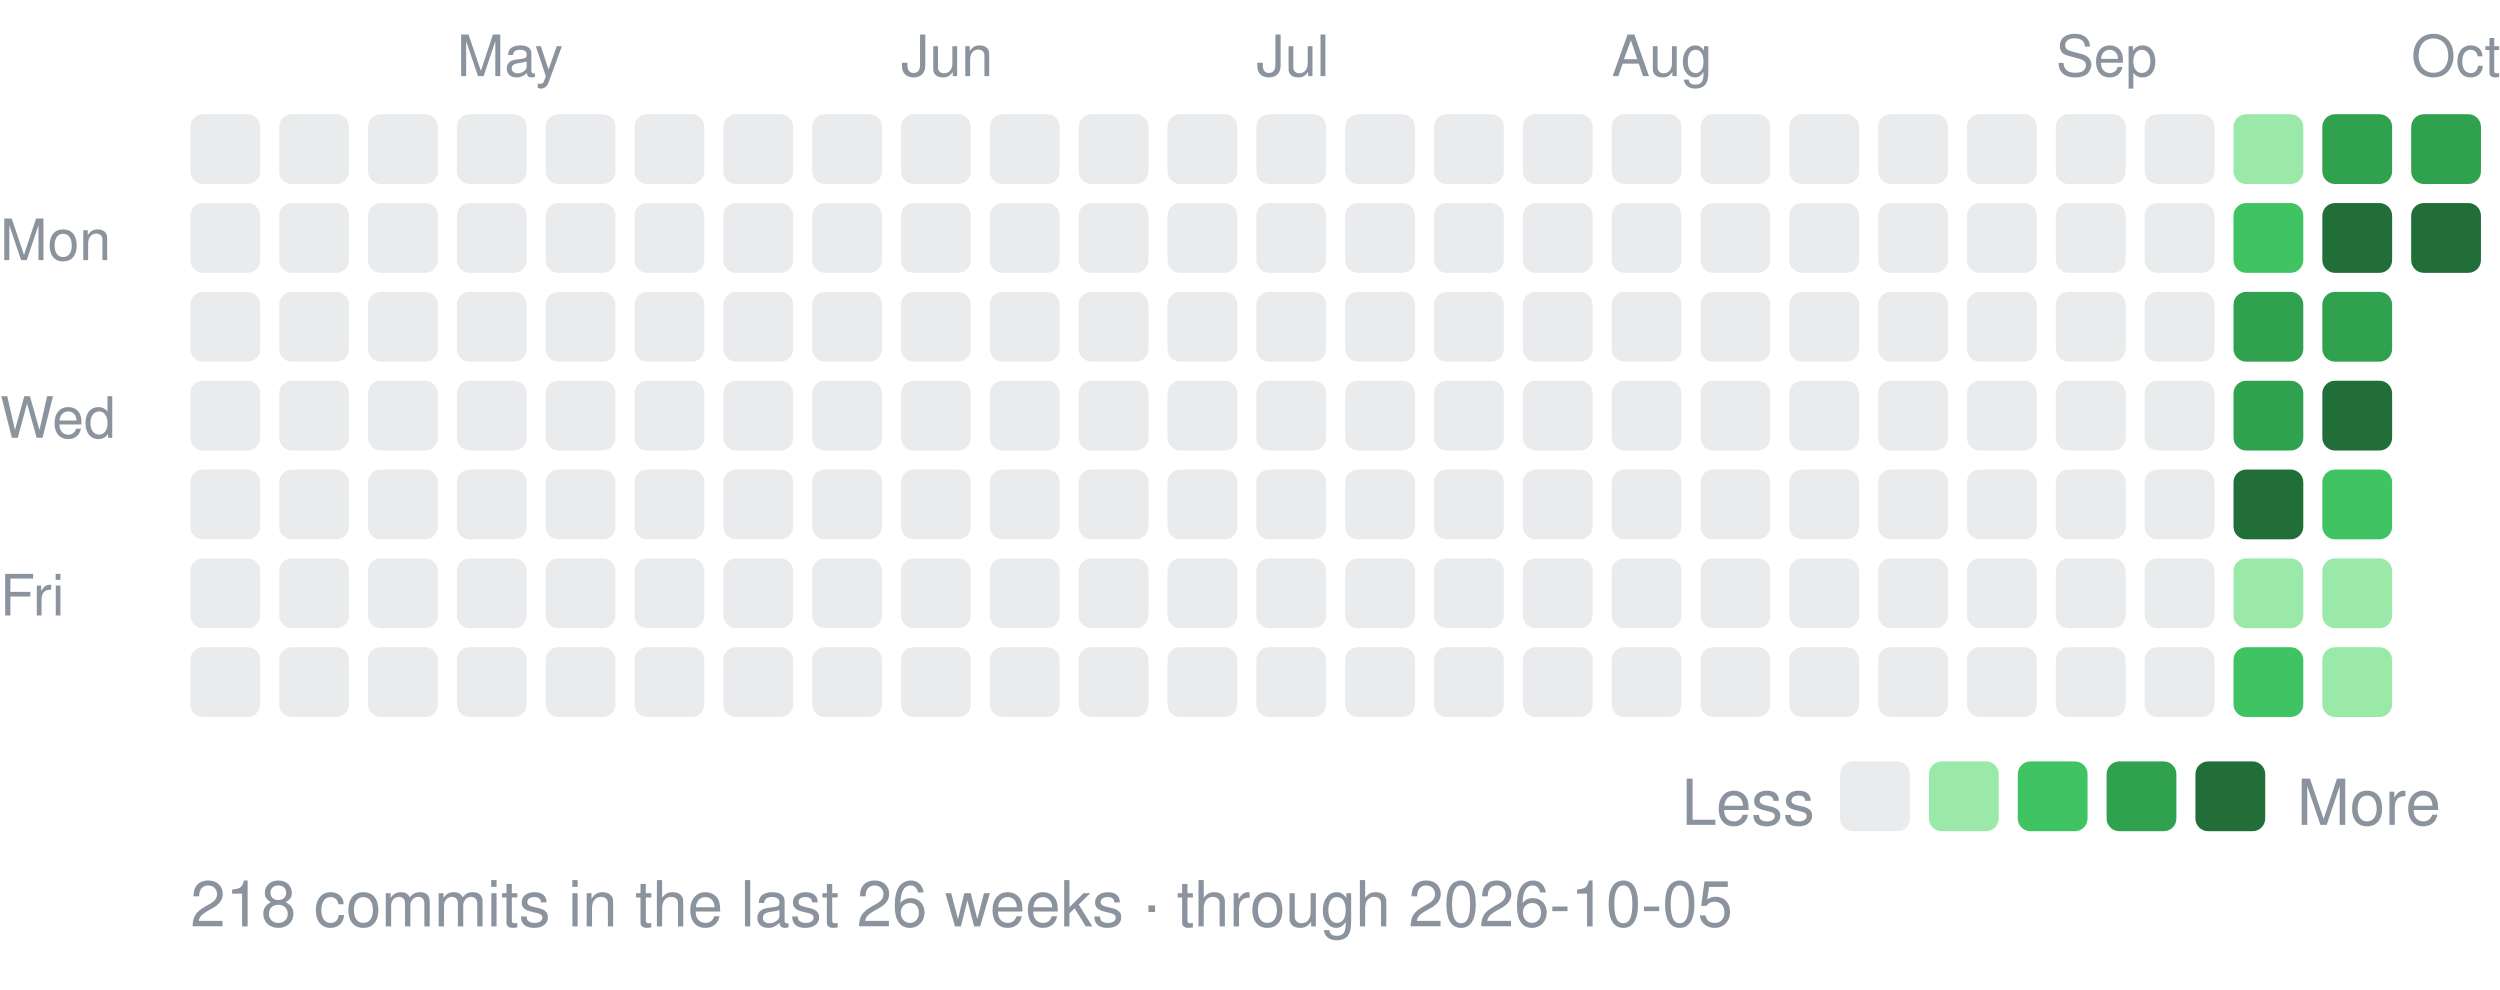
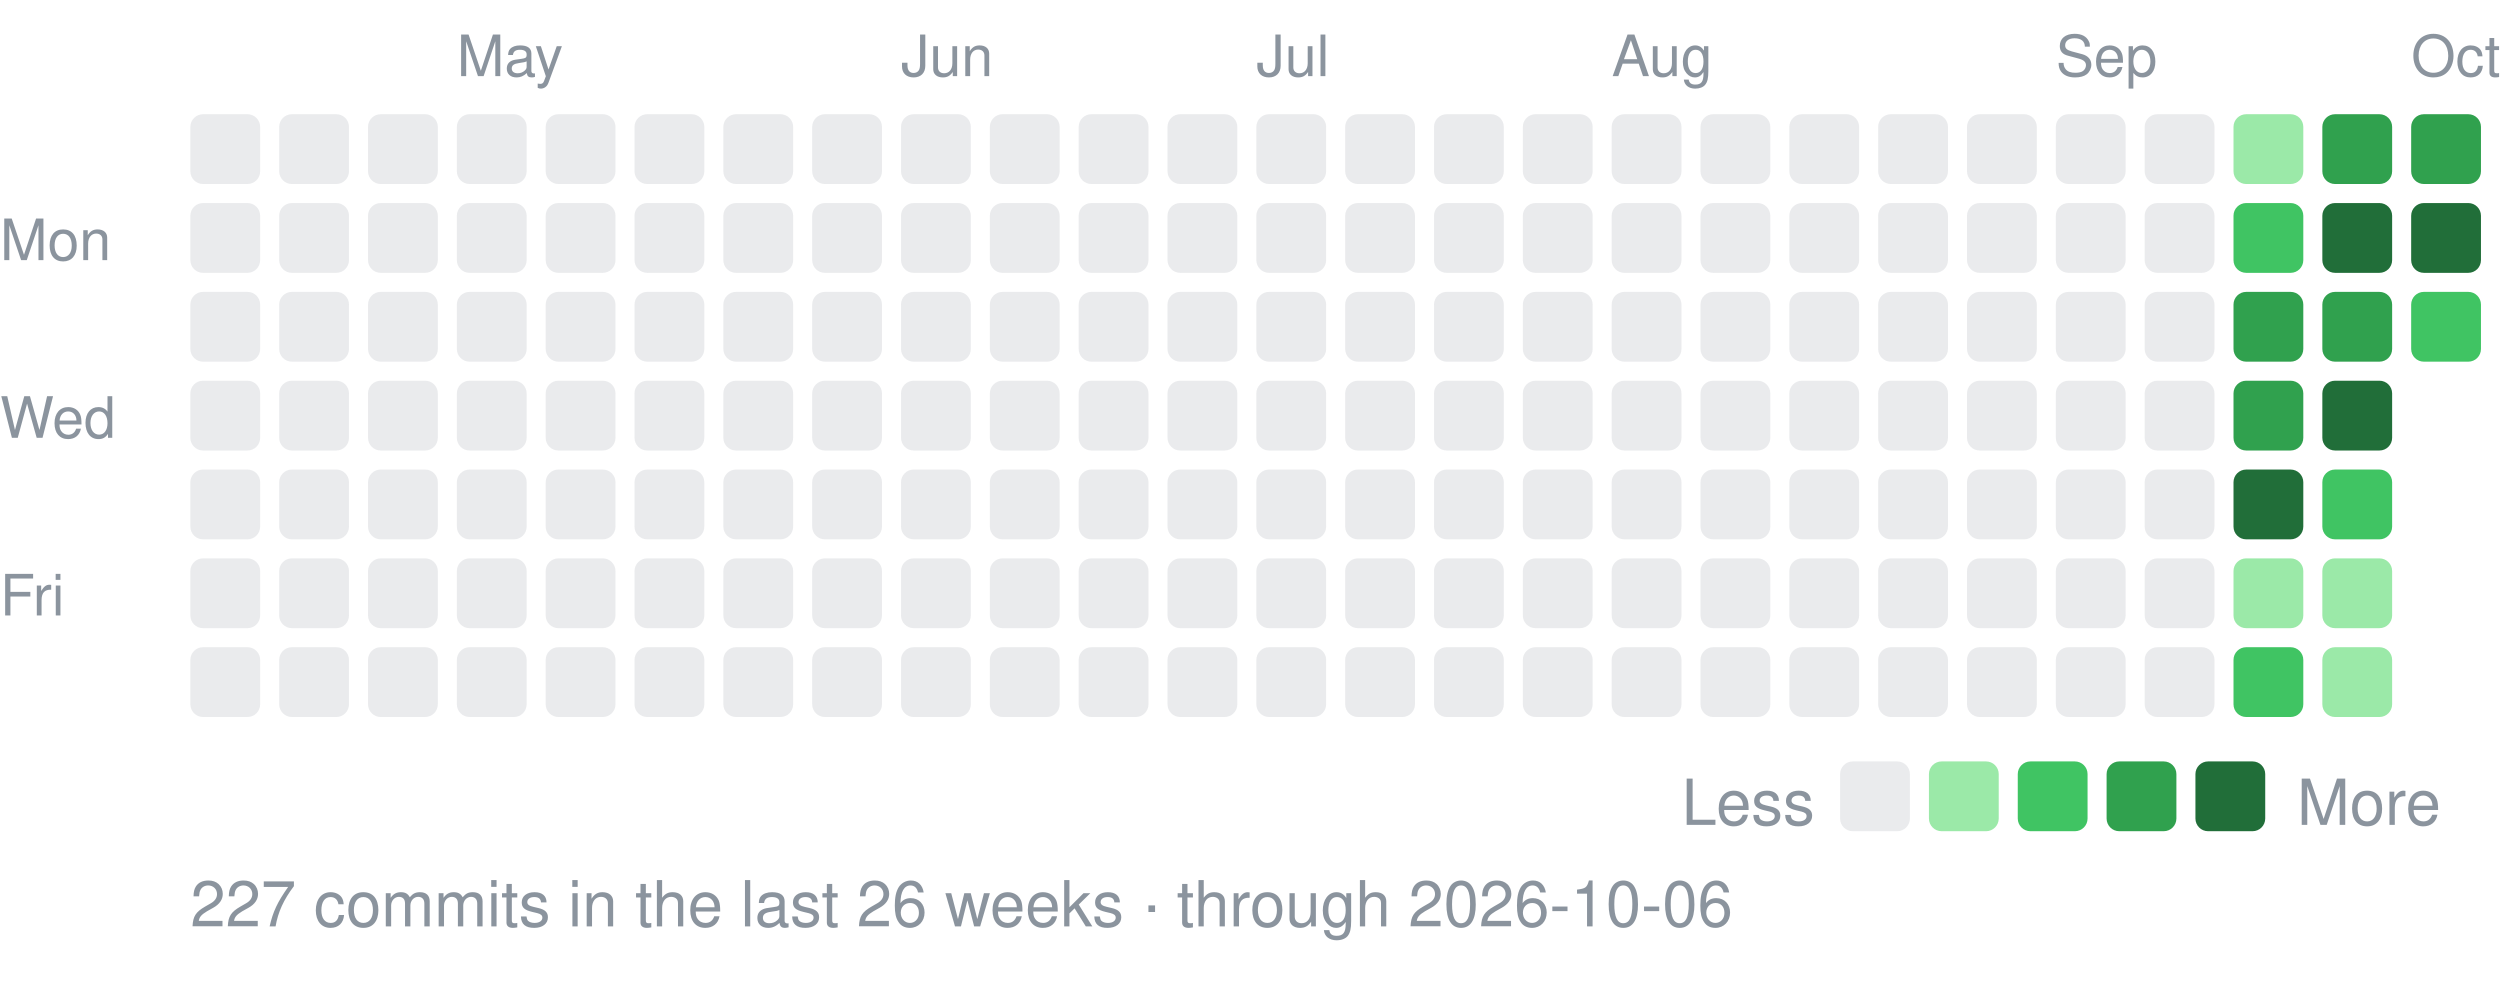
<svg xmlns="http://www.w3.org/2000/svg" width="394" height="156" viewBox="0 0 394 156" role="img">
  <g font-family="-apple-system,BlinkMacSystemFont,Segoe UI,Helvetica,Arial,PingFang SC,sans-serif" font-size="9" fill="#8b949e">
    <text x="72" y="12">May</text>
    <text x="142" y="12">Jun</text>
    <text x="198" y="12">Jul</text>
    <text x="254" y="12">Aug</text>
    <text x="324" y="12">Sep</text>
    <text x="380" y="12">Oct</text>
    <text x="0" y="41">Mon</text>
    <text x="0" y="69">Wed</text>
    <text x="0" y="97">Fri</text>
  </g>
  <rect x="30" y="18" width="11" height="11" rx="2" fill="rgba(139,148,158,0.18)" />
  <rect x="30" y="32" width="11" height="11" rx="2" fill="rgba(139,148,158,0.18)" />
  <rect x="30" y="46" width="11" height="11" rx="2" fill="rgba(139,148,158,0.18)" />
  <rect x="30" y="60" width="11" height="11" rx="2" fill="rgba(139,148,158,0.18)" />
  <rect x="30" y="74" width="11" height="11" rx="2" fill="rgba(139,148,158,0.18)" />
  <rect x="30" y="88" width="11" height="11" rx="2" fill="rgba(139,148,158,0.18)" />
  <rect x="30" y="102" width="11" height="11" rx="2" fill="rgba(139,148,158,0.18)" />
  <rect x="44" y="18" width="11" height="11" rx="2" fill="rgba(139,148,158,0.18)" />
  <rect x="44" y="32" width="11" height="11" rx="2" fill="rgba(139,148,158,0.18)" />
  <rect x="44" y="46" width="11" height="11" rx="2" fill="rgba(139,148,158,0.18)" />
  <rect x="44" y="60" width="11" height="11" rx="2" fill="rgba(139,148,158,0.18)" />
  <rect x="44" y="74" width="11" height="11" rx="2" fill="rgba(139,148,158,0.18)" />
  <rect x="44" y="88" width="11" height="11" rx="2" fill="rgba(139,148,158,0.18)" />
  <rect x="44" y="102" width="11" height="11" rx="2" fill="rgba(139,148,158,0.18)" />
  <rect x="58" y="18" width="11" height="11" rx="2" fill="rgba(139,148,158,0.18)" />
  <rect x="58" y="32" width="11" height="11" rx="2" fill="rgba(139,148,158,0.18)" />
  <rect x="58" y="46" width="11" height="11" rx="2" fill="rgba(139,148,158,0.18)" />
  <rect x="58" y="60" width="11" height="11" rx="2" fill="rgba(139,148,158,0.18)" />
  <rect x="58" y="74" width="11" height="11" rx="2" fill="rgba(139,148,158,0.18)" />
  <rect x="58" y="88" width="11" height="11" rx="2" fill="rgba(139,148,158,0.18)" />
  <rect x="58" y="102" width="11" height="11" rx="2" fill="rgba(139,148,158,0.18)" />
  <rect x="72" y="18" width="11" height="11" rx="2" fill="rgba(139,148,158,0.18)" />
  <rect x="72" y="32" width="11" height="11" rx="2" fill="rgba(139,148,158,0.18)" />
  <rect x="72" y="46" width="11" height="11" rx="2" fill="rgba(139,148,158,0.18)" />
  <rect x="72" y="60" width="11" height="11" rx="2" fill="rgba(139,148,158,0.18)" />
  <rect x="72" y="74" width="11" height="11" rx="2" fill="rgba(139,148,158,0.18)" />
  <rect x="72" y="88" width="11" height="11" rx="2" fill="rgba(139,148,158,0.18)" />
  <rect x="72" y="102" width="11" height="11" rx="2" fill="rgba(139,148,158,0.18)" />
  <rect x="86" y="18" width="11" height="11" rx="2" fill="rgba(139,148,158,0.18)" />
  <rect x="86" y="32" width="11" height="11" rx="2" fill="rgba(139,148,158,0.18)" />
  <rect x="86" y="46" width="11" height="11" rx="2" fill="rgba(139,148,158,0.18)" />
  <rect x="86" y="60" width="11" height="11" rx="2" fill="rgba(139,148,158,0.18)" />
  <rect x="86" y="74" width="11" height="11" rx="2" fill="rgba(139,148,158,0.18)" />
  <rect x="86" y="88" width="11" height="11" rx="2" fill="rgba(139,148,158,0.18)" />
  <rect x="86" y="102" width="11" height="11" rx="2" fill="rgba(139,148,158,0.18)" />
  <rect x="100" y="18" width="11" height="11" rx="2" fill="rgba(139,148,158,0.18)" />
  <rect x="100" y="32" width="11" height="11" rx="2" fill="rgba(139,148,158,0.18)" />
  <rect x="100" y="46" width="11" height="11" rx="2" fill="rgba(139,148,158,0.18)" />
  <rect x="100" y="60" width="11" height="11" rx="2" fill="rgba(139,148,158,0.18)" />
  <rect x="100" y="74" width="11" height="11" rx="2" fill="rgba(139,148,158,0.18)" />
  <rect x="100" y="88" width="11" height="11" rx="2" fill="rgba(139,148,158,0.18)" />
  <rect x="100" y="102" width="11" height="11" rx="2" fill="rgba(139,148,158,0.18)" />
  <rect x="114" y="18" width="11" height="11" rx="2" fill="rgba(139,148,158,0.18)" />
  <rect x="114" y="32" width="11" height="11" rx="2" fill="rgba(139,148,158,0.18)" />
  <rect x="114" y="46" width="11" height="11" rx="2" fill="rgba(139,148,158,0.18)" />
  <rect x="114" y="60" width="11" height="11" rx="2" fill="rgba(139,148,158,0.18)" />
  <rect x="114" y="74" width="11" height="11" rx="2" fill="rgba(139,148,158,0.18)" />
  <rect x="114" y="88" width="11" height="11" rx="2" fill="rgba(139,148,158,0.18)" />
  <rect x="114" y="102" width="11" height="11" rx="2" fill="rgba(139,148,158,0.18)" />
  <rect x="128" y="18" width="11" height="11" rx="2" fill="rgba(139,148,158,0.18)" />
  <rect x="128" y="32" width="11" height="11" rx="2" fill="rgba(139,148,158,0.18)" />
  <rect x="128" y="46" width="11" height="11" rx="2" fill="rgba(139,148,158,0.18)" />
  <rect x="128" y="60" width="11" height="11" rx="2" fill="rgba(139,148,158,0.18)" />
  <rect x="128" y="74" width="11" height="11" rx="2" fill="rgba(139,148,158,0.18)" />
  <rect x="128" y="88" width="11" height="11" rx="2" fill="rgba(139,148,158,0.18)" />
  <rect x="128" y="102" width="11" height="11" rx="2" fill="rgba(139,148,158,0.18)" />
  <rect x="142" y="18" width="11" height="11" rx="2" fill="rgba(139,148,158,0.18)" />
  <rect x="142" y="32" width="11" height="11" rx="2" fill="rgba(139,148,158,0.18)" />
  <rect x="142" y="46" width="11" height="11" rx="2" fill="rgba(139,148,158,0.18)" />
  <rect x="142" y="60" width="11" height="11" rx="2" fill="rgba(139,148,158,0.18)" />
  <rect x="142" y="74" width="11" height="11" rx="2" fill="rgba(139,148,158,0.18)" />
  <rect x="142" y="88" width="11" height="11" rx="2" fill="rgba(139,148,158,0.18)" />
  <rect x="142" y="102" width="11" height="11" rx="2" fill="rgba(139,148,158,0.18)" />
  <rect x="156" y="18" width="11" height="11" rx="2" fill="rgba(139,148,158,0.18)" />
  <rect x="156" y="32" width="11" height="11" rx="2" fill="rgba(139,148,158,0.18)" />
  <rect x="156" y="46" width="11" height="11" rx="2" fill="rgba(139,148,158,0.18)" />
  <rect x="156" y="60" width="11" height="11" rx="2" fill="rgba(139,148,158,0.18)" />
  <rect x="156" y="74" width="11" height="11" rx="2" fill="rgba(139,148,158,0.18)" />
  <rect x="156" y="88" width="11" height="11" rx="2" fill="rgba(139,148,158,0.18)" />
  <rect x="156" y="102" width="11" height="11" rx="2" fill="rgba(139,148,158,0.18)" />
  <rect x="170" y="18" width="11" height="11" rx="2" fill="rgba(139,148,158,0.18)" />
  <rect x="170" y="32" width="11" height="11" rx="2" fill="rgba(139,148,158,0.18)" />
  <rect x="170" y="46" width="11" height="11" rx="2" fill="rgba(139,148,158,0.18)" />
  <rect x="170" y="60" width="11" height="11" rx="2" fill="rgba(139,148,158,0.18)" />
  <rect x="170" y="74" width="11" height="11" rx="2" fill="rgba(139,148,158,0.18)" />
  <rect x="170" y="88" width="11" height="11" rx="2" fill="rgba(139,148,158,0.18)" />
  <rect x="170" y="102" width="11" height="11" rx="2" fill="rgba(139,148,158,0.18)" />
  <rect x="184" y="18" width="11" height="11" rx="2" fill="rgba(139,148,158,0.18)" />
  <rect x="184" y="32" width="11" height="11" rx="2" fill="rgba(139,148,158,0.18)" />
  <rect x="184" y="46" width="11" height="11" rx="2" fill="rgba(139,148,158,0.18)" />
  <rect x="184" y="60" width="11" height="11" rx="2" fill="rgba(139,148,158,0.18)" />
  <rect x="184" y="74" width="11" height="11" rx="2" fill="rgba(139,148,158,0.18)" />
  <rect x="184" y="88" width="11" height="11" rx="2" fill="rgba(139,148,158,0.18)" />
  <rect x="184" y="102" width="11" height="11" rx="2" fill="rgba(139,148,158,0.18)" />
  <rect x="198" y="18" width="11" height="11" rx="2" fill="rgba(139,148,158,0.18)" />
  <rect x="198" y="32" width="11" height="11" rx="2" fill="rgba(139,148,158,0.18)" />
  <rect x="198" y="46" width="11" height="11" rx="2" fill="rgba(139,148,158,0.18)" />
  <rect x="198" y="60" width="11" height="11" rx="2" fill="rgba(139,148,158,0.18)" />
  <rect x="198" y="74" width="11" height="11" rx="2" fill="rgba(139,148,158,0.18)" />
  <rect x="198" y="88" width="11" height="11" rx="2" fill="rgba(139,148,158,0.18)" />
  <rect x="198" y="102" width="11" height="11" rx="2" fill="rgba(139,148,158,0.18)" />
  <rect x="212" y="18" width="11" height="11" rx="2" fill="rgba(139,148,158,0.18)" />
  <rect x="212" y="32" width="11" height="11" rx="2" fill="rgba(139,148,158,0.18)" />
  <rect x="212" y="46" width="11" height="11" rx="2" fill="rgba(139,148,158,0.18)" />
  <rect x="212" y="60" width="11" height="11" rx="2" fill="rgba(139,148,158,0.18)" />
  <rect x="212" y="74" width="11" height="11" rx="2" fill="rgba(139,148,158,0.18)" />
  <rect x="212" y="88" width="11" height="11" rx="2" fill="rgba(139,148,158,0.18)" />
  <rect x="212" y="102" width="11" height="11" rx="2" fill="rgba(139,148,158,0.18)" />
  <rect x="226" y="18" width="11" height="11" rx="2" fill="rgba(139,148,158,0.18)" />
  <rect x="226" y="32" width="11" height="11" rx="2" fill="rgba(139,148,158,0.18)" />
  <rect x="226" y="46" width="11" height="11" rx="2" fill="rgba(139,148,158,0.18)" />
  <rect x="226" y="60" width="11" height="11" rx="2" fill="rgba(139,148,158,0.18)" />
  <rect x="226" y="74" width="11" height="11" rx="2" fill="rgba(139,148,158,0.18)" />
  <rect x="226" y="88" width="11" height="11" rx="2" fill="rgba(139,148,158,0.18)" />
  <rect x="226" y="102" width="11" height="11" rx="2" fill="rgba(139,148,158,0.18)" />
  <rect x="240" y="18" width="11" height="11" rx="2" fill="rgba(139,148,158,0.18)" />
  <rect x="240" y="32" width="11" height="11" rx="2" fill="rgba(139,148,158,0.18)" />
  <rect x="240" y="46" width="11" height="11" rx="2" fill="rgba(139,148,158,0.18)" />
  <rect x="240" y="60" width="11" height="11" rx="2" fill="rgba(139,148,158,0.18)" />
  <rect x="240" y="74" width="11" height="11" rx="2" fill="rgba(139,148,158,0.18)" />
  <rect x="240" y="88" width="11" height="11" rx="2" fill="rgba(139,148,158,0.18)" />
  <rect x="240" y="102" width="11" height="11" rx="2" fill="rgba(139,148,158,0.18)" />
  <rect x="254" y="18" width="11" height="11" rx="2" fill="rgba(139,148,158,0.18)" />
  <rect x="254" y="32" width="11" height="11" rx="2" fill="rgba(139,148,158,0.18)" />
  <rect x="254" y="46" width="11" height="11" rx="2" fill="rgba(139,148,158,0.18)" />
  <rect x="254" y="60" width="11" height="11" rx="2" fill="rgba(139,148,158,0.18)" />
  <rect x="254" y="74" width="11" height="11" rx="2" fill="rgba(139,148,158,0.18)" />
  <rect x="254" y="88" width="11" height="11" rx="2" fill="rgba(139,148,158,0.18)" />
  <rect x="254" y="102" width="11" height="11" rx="2" fill="rgba(139,148,158,0.18)" />
  <rect x="268" y="18" width="11" height="11" rx="2" fill="rgba(139,148,158,0.18)" />
  <rect x="268" y="32" width="11" height="11" rx="2" fill="rgba(139,148,158,0.18)" />
  <rect x="268" y="46" width="11" height="11" rx="2" fill="rgba(139,148,158,0.18)" />
  <rect x="268" y="60" width="11" height="11" rx="2" fill="rgba(139,148,158,0.18)" />
  <rect x="268" y="74" width="11" height="11" rx="2" fill="rgba(139,148,158,0.18)" />
  <rect x="268" y="88" width="11" height="11" rx="2" fill="rgba(139,148,158,0.18)" />
  <rect x="268" y="102" width="11" height="11" rx="2" fill="rgba(139,148,158,0.18)" />
  <rect x="282" y="18" width="11" height="11" rx="2" fill="rgba(139,148,158,0.18)" />
  <rect x="282" y="32" width="11" height="11" rx="2" fill="rgba(139,148,158,0.18)" />
  <rect x="282" y="46" width="11" height="11" rx="2" fill="rgba(139,148,158,0.18)" />
  <rect x="282" y="60" width="11" height="11" rx="2" fill="rgba(139,148,158,0.18)" />
  <rect x="282" y="74" width="11" height="11" rx="2" fill="rgba(139,148,158,0.18)" />
  <rect x="282" y="88" width="11" height="11" rx="2" fill="rgba(139,148,158,0.18)" />
  <rect x="282" y="102" width="11" height="11" rx="2" fill="rgba(139,148,158,0.18)" />
  <rect x="296" y="18" width="11" height="11" rx="2" fill="rgba(139,148,158,0.18)" />
  <rect x="296" y="32" width="11" height="11" rx="2" fill="rgba(139,148,158,0.18)" />
  <rect x="296" y="46" width="11" height="11" rx="2" fill="rgba(139,148,158,0.18)" />
  <rect x="296" y="60" width="11" height="11" rx="2" fill="rgba(139,148,158,0.18)" />
  <rect x="296" y="74" width="11" height="11" rx="2" fill="rgba(139,148,158,0.18)" />
  <rect x="296" y="88" width="11" height="11" rx="2" fill="rgba(139,148,158,0.18)" />
  <rect x="296" y="102" width="11" height="11" rx="2" fill="rgba(139,148,158,0.18)" />
  <rect x="310" y="18" width="11" height="11" rx="2" fill="rgba(139,148,158,0.18)" />
  <rect x="310" y="32" width="11" height="11" rx="2" fill="rgba(139,148,158,0.18)" />
  <rect x="310" y="46" width="11" height="11" rx="2" fill="rgba(139,148,158,0.18)" />
  <rect x="310" y="60" width="11" height="11" rx="2" fill="rgba(139,148,158,0.18)" />
  <rect x="310" y="74" width="11" height="11" rx="2" fill="rgba(139,148,158,0.18)" />
  <rect x="310" y="88" width="11" height="11" rx="2" fill="rgba(139,148,158,0.18)" />
  <rect x="310" y="102" width="11" height="11" rx="2" fill="rgba(139,148,158,0.18)" />
  <rect x="324" y="18" width="11" height="11" rx="2" fill="rgba(139,148,158,0.18)" />
  <rect x="324" y="32" width="11" height="11" rx="2" fill="rgba(139,148,158,0.18)" />
  <rect x="324" y="46" width="11" height="11" rx="2" fill="rgba(139,148,158,0.18)" />
  <rect x="324" y="60" width="11" height="11" rx="2" fill="rgba(139,148,158,0.18)" />
  <rect x="324" y="74" width="11" height="11" rx="2" fill="rgba(139,148,158,0.18)" />
  <rect x="324" y="88" width="11" height="11" rx="2" fill="rgba(139,148,158,0.18)" />
  <rect x="324" y="102" width="11" height="11" rx="2" fill="rgba(139,148,158,0.18)" />
  <rect x="338" y="18" width="11" height="11" rx="2" fill="rgba(139,148,158,0.18)" />
  <rect x="338" y="32" width="11" height="11" rx="2" fill="rgba(139,148,158,0.18)" />
  <rect x="338" y="46" width="11" height="11" rx="2" fill="rgba(139,148,158,0.18)" />
  <rect x="338" y="60" width="11" height="11" rx="2" fill="rgba(139,148,158,0.18)" />
  <rect x="338" y="74" width="11" height="11" rx="2" fill="rgba(139,148,158,0.18)" />
  <rect x="338" y="88" width="11" height="11" rx="2" fill="rgba(139,148,158,0.18)" />
  <rect x="338" y="102" width="11" height="11" rx="2" fill="rgba(139,148,158,0.18)" />
  <rect x="352" y="18" width="11" height="11" rx="2" fill="#9be9a8" />
  <rect x="352" y="32" width="11" height="11" rx="2" fill="#40c463" />
  <rect x="352" y="46" width="11" height="11" rx="2" fill="#30a14e" />
  <rect x="352" y="60" width="11" height="11" rx="2" fill="#30a14e" />
  <rect x="352" y="74" width="11" height="11" rx="2" fill="#216e39" />
  <rect x="352" y="88" width="11" height="11" rx="2" fill="#9be9a8" />
  <rect x="352" y="102" width="11" height="11" rx="2" fill="#40c463" />
  <rect x="366" y="18" width="11" height="11" rx="2" fill="#30a14e" />
  <rect x="366" y="32" width="11" height="11" rx="2" fill="#216e39" />
  <rect x="366" y="46" width="11" height="11" rx="2" fill="#30a14e" />
  <rect x="366" y="60" width="11" height="11" rx="2" fill="#216e39" />
  <rect x="366" y="74" width="11" height="11" rx="2" fill="#40c463" />
  <rect x="366" y="88" width="11" height="11" rx="2" fill="#9be9a8" />
  <rect x="366" y="102" width="11" height="11" rx="2" fill="#9be9a8" />
  <rect x="380" y="18" width="11" height="11" rx="2" fill="#30a14e" />
  <rect x="380" y="32" width="11" height="11" rx="2" fill="#216e39" />
+   <rect x="380" y="46" width="11" height="11" rx="2" fill="#40c463" />
  <g font-family="-apple-system,BlinkMacSystemFont,Segoe UI,Helvetica,Arial,PingFang SC,sans-serif" font-size="10" fill="#8b949e">
-     <text x="30" y="146">218 commits in the last 26 weeks · through 2026-10-05</text>
+     <text x="30" y="146">227 commits in the last 26 weeks · through 2026-10-06</text>
    <text x="286" y="130" text-anchor="end">Less</text>
    <rect x="290" y="120" width="11" height="11" rx="2" fill="rgba(139,148,158,0.18)" />
    <rect x="304" y="120" width="11" height="11" rx="2" fill="#9be9a8" />
    <rect x="318" y="120" width="11" height="11" rx="2" fill="#40c463" />
    <rect x="332" y="120" width="11" height="11" rx="2" fill="#30a14e" />
    <rect x="346" y="120" width="11" height="11" rx="2" fill="#216e39" />
    <text x="362" y="130">More</text>
  </g>
</svg>
